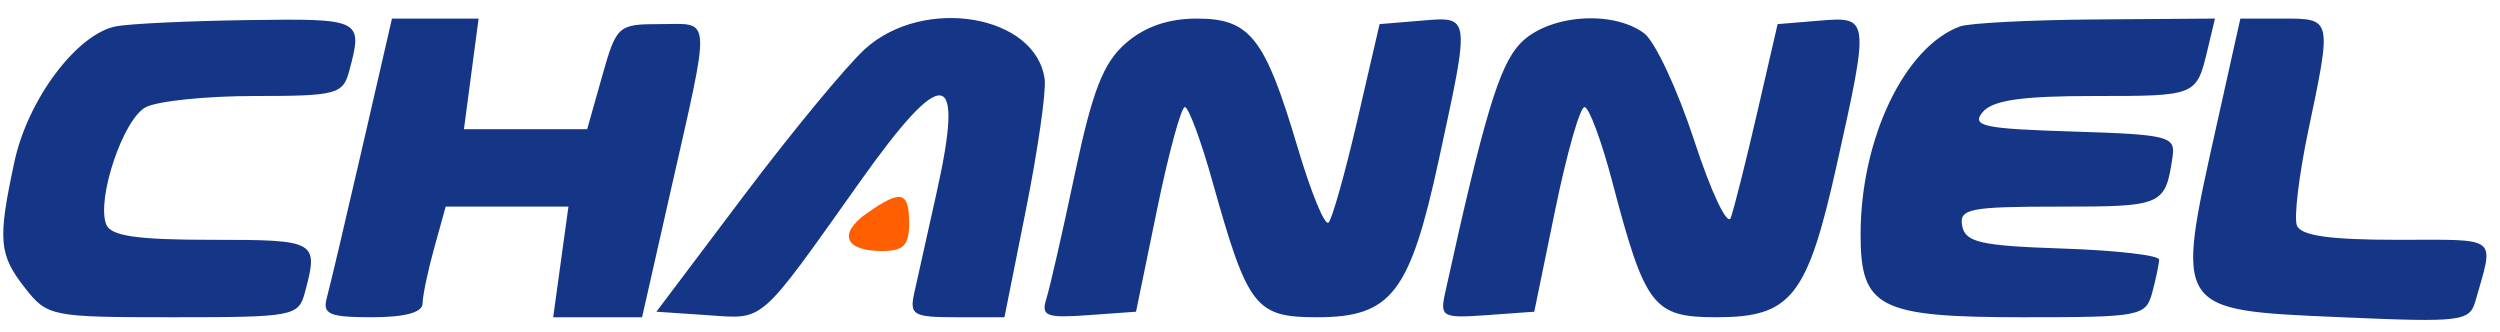
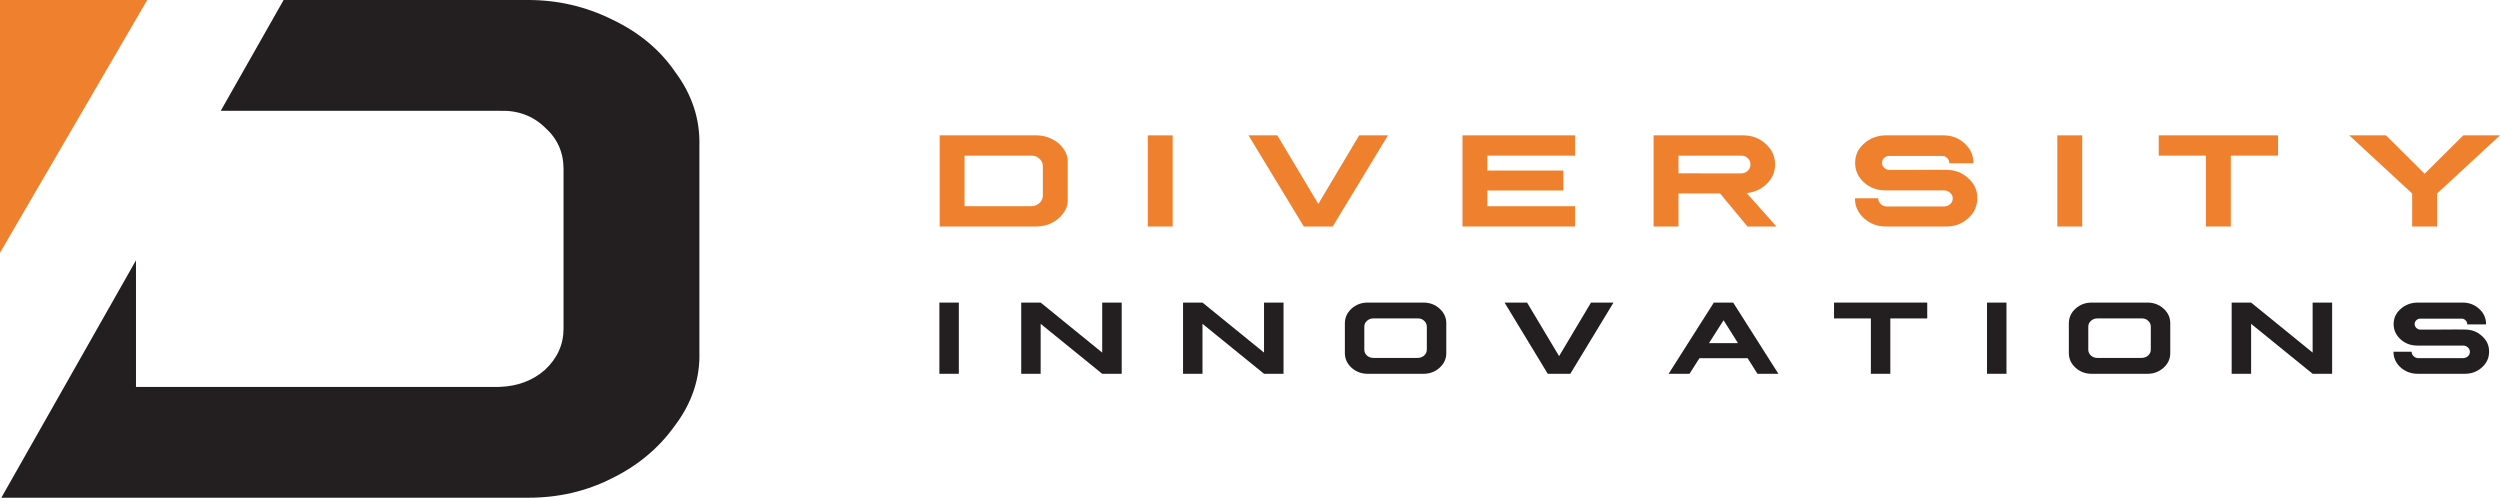
- <svg xmlns="http://www.w3.org/2000/svg" width="226" height="30" viewBox="0 0 226 30" version="1.1" id="svg1">
-   <defs id="defs1">
-     <rect x="39.147" y="66.123" width="215.474" height="23.028" id="rect2" />
-     <rect x="39.312" y="61.353" width="227.482" height="25.66" id="rect1" />
+ <svg xmlns="http://www.w3.org/2000/svg" version="1.1" width="188.807" height="37.59" viewBox="0 0 188.807 37.59">
+   <defs>
+     <clipPath id="clip_1">
+       <path transform="matrix(1,0,0,-1,0,37.59)" d="M0 37.59H188.807V0H0Z" />
+     </clipPath>
  </defs>
-   <path d="m 10.495,2.378 c -3.55,0.689 -7.982,6.602 -9.198,12.271 -1.516,7.07 -1.405,8.372 0.973,11.395 2.02,2.569 2.355,2.635 13.383,2.635 10.884,0 11.333,-0.085 11.914,-2.25 1.247,-4.656 1.08,-4.75 -8.401,-4.75 -6.804,0 -9.164,-0.344 -9.567,-1.395 -0.888,-2.313 1.533,-9.5 3.566,-10.588 1.045,-0.559 5.478,-1.017 9.85,-1.017 7.398,0 7.991,-0.156 8.552,-2.25 1.259,-4.701 1.148,-4.757 -9.12,-4.614 -5.362,0.075 -10.741,0.329 -11.952,0.563 m 22.235,11.051 c -1.488,6.463 -2.921,12.538 -3.186,13.5 -0.408,1.482 0.219,1.75 4.086,1.75 2.984,0 4.569,-0.433 4.573,-1.25 0.003,-0.687 0.474,-2.937 1.047,-5 l 1.041,-3.75 h 5.547 5.547 l -0.688,5 -0.688,5 h 4.018 4.017 l 2.546,-11.25 c 3.708,-16.389 3.772,-15.25 -0.86,-15.25 -3.877,0 -3.996,0.107 -5.308,4.75 l -1.341,4.75 h -5.571 -5.571 l 0.664,-5 0.663,-5 h -3.916 -3.915 l -2.705,11.75 m 45.467,-9 c -1.667,1.512 -6.592,7.475 -10.946,13.25 l -7.914,10.5 4.628,0.313 c 5.213,0.352 4.538,0.944 13.774,-12.063 7.579,-10.674 9.472,-10.425 6.946,0.914 -0.837,3.76 -1.748,7.848 -2.024,9.086 -0.461,2.064 -0.144,2.25 3.82,2.25 h 4.322 l 1.947,-9.75 c 1.071,-5.362 1.831,-10.65 1.689,-11.75 -0.756,-5.849 -10.927,-7.571 -16.242,-2.75 m 23.548,-0.5 c -2.013,1.766 -2.995,4.292 -4.57,11.75 -1.103,5.225 -2.263,10.315 -2.579,11.312 -0.502,1.587 -0.037,1.773 3.764,1.5 l 4.337,-0.312 1.902,-9.25 c 1.046,-5.087 2.177,-9.25 2.513,-9.25 0.335,0 1.461,3.038 2.501,6.75 3.182,11.36 3.867,12.25 9.435,12.25 6.734,0 8.407,-2.166 11.031,-14.278 2.845,-13.136 2.875,-12.906 -1.623,-12.532 l -3.741,0.31 -2.009,8.681 c -1.105,4.774 -2.279,8.944 -2.609,9.266 -0.329,0.322 -1.578,-2.713 -2.775,-6.745 -2.964,-9.984 -4.304,-11.702 -9.126,-11.702 -2.605,0 -4.733,0.742 -6.451,2.25 m 35.66,0.028 c -1.886,2.008 -3.255,6.566 -6.768,22.531 -0.476,2.166 -0.241,2.29 3.776,2 l 4.284,-0.309 1.902,-9.25 c 1.046,-5.087 2.234,-9.25 2.639,-9.25 0.405,0 1.536,3.038 2.512,6.75 2.98,11.326 3.691,12.25 9.434,12.25 6.748,0 8.202,-1.844 10.857,-13.765 2.974,-13.357 2.966,-13.423 -1.594,-13.045 l -3.75,0.31 -1.846,8 c -1.016,4.4 -2.09,8.675 -2.386,9.5 -0.297,0.825 -1.779,-2.294 -3.292,-6.932 -1.514,-4.637 -3.564,-9.025 -4.555,-9.75 -2.934,-2.145 -8.765,-1.645 -11.213,0.96 m 39.792,-1.572 c -5.023,1.836 -9,10.153 -9,18.821 0,6.63 1.66,7.473 14.712,7.473 10.619,0 11.079,-0.089 11.658,-2.25 0.331,-1.237 0.609,-2.57 0.616,-2.961 0.008,-0.391 -3.918,-0.841 -8.725,-1 -7.391,-0.244 -8.79,-0.559 -9.073,-2.039 -0.299,-1.563 0.638,-1.75 8.77,-1.75 9.375,0 9.589,-0.094 10.244,-4.5 0.277,-1.862 -0.348,-2.02 -9.042,-2.289 -8.06,-0.249 -9.174,-0.489 -8.128,-1.75 0.896,-1.079 3.517,-1.461 10.031,-1.461 9.339,0 9.298,0.017 10.318,-4.25 l 0.657,-2.75 -10.769,0.079 c -5.923,0.043 -11.444,0.326 -12.269,0.627 m 23.16,9.044 c -3.734,16.768 -3.848,16.594 11.315,17.25 10.92,0.473 11.584,0.39 12.119,-1.5 1.679,-5.943 2.248,-5.5 -7.058,-5.5 -6.122,0 -8.742,-0.374 -9.096,-1.297 -0.274,-0.713 0.19,-4.567 1.031,-8.565 2.141,-10.18 2.151,-10.138 -2.306,-10.138 h -3.834 l -2.171,9.75" stroke="none" fill="#000000" fill-rule="evenodd" id="path1" style="fill:#153687;fill-opacity:1" />
-   <path d="m 78.392,19.259 c -2.662,1.865 -2.044,3.432 1.353,3.432 1.937,0 2.441,-0.516 2.441,-2.5 0,-2.909 -0.719,-3.086 -3.794,-0.932" stroke="none" fill="#000000" fill-rule="evenodd" id="path1-8" style="display:inline;fill:#ff5f00;fill-opacity:1" />
+   <g>
+     <g clip-path="url(#clip_1)">
+       <path transform="matrix(1,0,0,-1,51.0098,5.459999)" d="M0 0C-1.16 1.7-2.76 3.03-4.81 4-6.78 4.97-8.88 5.46-11.12 5.46H-29.59L-34.34-2.91H-13.28C-11.91-2.86-10.77-3.28-9.85-4.17-8.92-5-8.45-6.04-8.45-7.3V-19.37C-8.45-20.56-8.92-21.6-9.85-22.47-10.77-23.28-11.91-23.71-13.28-23.76H-40.74V-14.2L-50.91-32.13H-11.12C-8.85-32.13-6.75-31.65-4.83-30.68-2.84-29.71-1.24-28.37-.03-26.67 1.25-24.97 1.86-23.13 1.81-21.16V-5.52C1.86-3.54 1.26-1.7 0 0" fill="#231f20" />
+       <path transform="matrix(1,0,0,-1,0,.00009918213)" d="M0 0V-19.09L11.12 0Z" fill="#ef802e" />
+       <path transform="matrix(1,0,0,-1,72.8448,15.5738)" d="M0 0H5.03C5.281 .01 5.491 .089 5.658 .236 5.829 .397 5.915 .586 5.915 .804V3.015C5.915 3.246 5.829 3.437 5.658 3.588 5.491 3.752 5.281 3.829 5.03 3.819H0ZM5.427 5.352C5.836 5.352 6.221 5.263 6.583 5.085 6.958 4.908 7.251 4.663 7.462 4.352 7.693 4.04 7.804 3.703 7.794 3.341V.477C7.804 .116 7.691-.221 7.457-.533 7.236-.844 6.943-1.089 6.578-1.267 6.226-1.444 5.842-1.533 5.427-1.533H-1.879V5.352Z" fill="#ef802e" />
+       <path transform="matrix(1,0,0,-1,0,37.59)" d="M88.563 20.483H86.684V27.367H88.563Z" fill="#ef802e" />
+       <path transform="matrix(1,0,0,-1,98.4673,17.1065)" d="M0 0-4.176 6.884H-2L1.095 1.708 4.181 6.884H6.356L2.181 0Z" fill="#ef802e" />
+       <path transform="matrix(1,0,0,-1,118.9541,10.2222)" d="M0 0V-1.533H-6.623V-2.658H-.884V-4.166H-6.623V-5.352H0V-6.884H-8.502V0Z" fill="#ef802e" />
+       <path transform="matrix(1,0,0,-1,126.7632,13.0914)" d="M0 0 4.698-.005C4.919-.005 5.095 .059 5.226 .186 5.367 .316 5.436 .477 5.432 .668 5.436 .869 5.367 1.03 5.226 1.15 5.095 1.285 4.919 1.347 4.698 1.336H0ZM4.879 2.869C5.546 2.869 6.116 2.655 6.588 2.226 7.06 1.797 7.296 1.279 7.296 .673 7.296 .114 7.092-.372 6.683-.784 6.274-1.186 5.766-1.422 5.156-1.493L7.397-4.015H5.211L3.141-1.518H0V-4.015H-1.879V2.869Z" fill="#ef802e" />
+       <path transform="matrix(1,0,0,-1,146.7676,10.2222)" d="M0 0C.633 0 1.169-.203 1.608-.608 2.05-1.013 2.271-1.504 2.271-2.081V-2.11H.442C.452-2.09 .454-2.081 .447-2.081 .447-1.93 .39-1.804 .276-1.704 .169-1.593 .03-1.542-.141-1.553H-4.055C-4.216-1.542-4.353-1.595-4.467-1.708-4.578-1.809-4.633-1.933-4.633-2.081-4.63-2.228-4.573-2.354-4.462-2.457-4.352-2.561-4.216-2.613-4.055-2.613-3.593-2.613-2.879-2.611-1.915-2.608-.95-2.598-.238-2.598 .221-2.608 .875-2.604 1.427-2.814 1.879-3.236 2.345-3.651 2.573-4.156 2.563-4.749 2.566-5.342 2.337-5.846 1.875-6.261 1.425-6.677 .875-6.884 .221-6.884H-4.336C-4.979-6.884-5.532-6.677-5.995-6.261-6.45-5.846-6.678-5.342-6.678-4.749H-4.919V-4.759C-4.919-4.926-4.854-5.07-4.723-5.191-4.593-5.312-4.437-5.372-4.256-5.372H.045C.233-5.362 .39-5.303 .518-5.196 .645-5.075 .708-4.933 .708-4.769 .708-4.598 .644-4.454 .513-4.336 .382-4.216 .226-4.156 .045-4.156H-4.392C-5.021-4.152-5.558-3.95-6-3.548-6.442-3.139-6.663-2.65-6.663-2.081-6.663-1.504-6.442-1.02-6-.628-5.561-.229-5.025-.02-4.392 0Z" fill="#ef802e" />
+       <path transform="matrix(1,0,0,-1,0,37.59)" d="M157.255 20.483H155.376V27.367H157.255Z" fill="#ef802e" />
+       <path transform="matrix(1,0,0,-1,172.0445,10.2222)" d="M0 0V-1.533H-3.568V-6.884H-5.448V-1.533H-9.01V0Z" fill="#ef802e" />
+       <path transform="matrix(1,0,0,-1,180.1949,10.2222)" d="M0 0 2.919-2.899 5.839 0H8.612L3.859-4.392V-6.884H1.979V-4.392L-2.774 0Z" fill="#ef802e" />
+       <path transform="matrix(1,0,0,-1,0,37.59)" d="M72.414 9.36H70.945V14.738H72.414Z" fill="#231f20" />
+       <path transform="matrix(1,0,0,-1,78.5933,22.8516)" d="M0 0 4.648-3.777V0H6.121V-5.378H4.648L0-1.605V-5.378H-1.468V0Z" fill="#231f20" />
+       <path transform="matrix(1,0,0,-1,90.815,22.8516)" d="M0 0 4.648-3.777V0H6.121V-5.378H4.648L0-1.605V-5.378H-1.468V0Z" fill="#231f20" />
+       <path transform="matrix(1,0,0,-1,103.2364,24.2335)" d="M0 0C-.134-.115-.2-.263-.2-.443V-2.171C-.2-2.344-.134-2.493 0-2.619 .133-2.736 .297-2.796 .491-2.799H3.832C4.028-2.792 4.191-2.73 4.322-2.615 4.456-2.489 4.522-2.341 4.522-2.171V-.443C4.522-.263 4.456-.114 4.322 .004 4.191 .132 4.028 .192 3.832 .185H.491C.297 .187 .133 .125 0 0M4.264 1.382C4.745 1.382 5.153 1.229 5.488 .923 5.826 .616 5.994 .246 5.991-.188V-2.426C5.994-2.861 5.826-3.231 5.488-3.537 5.153-3.843 4.745-3.997 4.264-3.997H.059C-.42-3.997-.829-3.843-1.166-3.537-1.501-3.231-1.668-2.861-1.668-2.426V-.188C-1.668 .246-1.501 .616-1.166 .923-.829 1.229-.42 1.382 .059 1.382Z" fill="#231f20" />
+       <path transform="matrix(1,0,0,-1,116.8911,28.23)" d="M0 0-3.263 5.378H-1.562L.856 1.335 3.266 5.378H4.966L1.704 0Z" fill="#231f20" />
+       <path transform="matrix(1,0,0,-1,129.0694,25.9136)" d="M0 0H2.19L1.099 1.728ZM1.825 3.062 5.241-2.316H3.659L2.917-1.139H-.723L-1.473-2.316H-3.051L.365 3.062Z" fill="#231f20" />
+       <path transform="matrix(1,0,0,-1,145.5503,22.8516)" d="M0 0V-1.197H-2.788V-5.378H-4.256V-1.197H-7.039V0Z" fill="#231f20" />
+       <path transform="matrix(1,0,0,-1,0,37.59)" d="M151.534 9.36H150.065V14.738H151.534Z" fill="#231f20" />
+       <path transform="matrix(1,0,0,-1,157.9131,24.2335)" d="M0 0C-.134-.115-.2-.263-.2-.443V-2.171C-.2-2.344-.134-2.493 0-2.619 .133-2.736 .297-2.796 .491-2.799H3.832C4.028-2.792 4.191-2.73 4.322-2.615 4.456-2.489 4.522-2.341 4.522-2.171V-.443C4.522-.263 4.456-.114 4.322 .004 4.191 .132 4.028 .192 3.832 .185H.491C.297 .187 .133 .125 0 0M4.264 1.382C4.745 1.382 5.153 1.229 5.488 .923 5.826 .616 5.994 .246 5.991-.188V-2.426C5.994-2.861 5.826-3.231 5.488-3.537 5.153-3.843 4.745-3.997 4.264-3.997H.059C-.42-3.997-.829-3.843-1.166-3.537-1.501-3.231-1.668-2.861-1.668-2.426V-.188C-1.668 .246-1.501 .616-1.166 .923-.829 1.229-.42 1.382 .059 1.382Z" fill="#231f20" />
+       <path transform="matrix(1,0,0,-1,170.0093,22.8516)" d="M0 0 4.647-3.777V0H6.12V-5.378H4.647L0-1.605V-5.378H-1.468V0Z" fill="#231f20" />
+       <path transform="matrix(1,0,0,-1,185.98,22.8516)" d="M0 0C.494 0 .913-.158 1.256-.475 1.602-.792 1.774-1.175 1.774-1.625V-1.649H.345C.353-1.633 .354-1.625 .349-1.625 .349-1.507 .305-1.409 .216-1.331 .132-1.244 .023-1.205-.11-1.213H-3.169C-3.294-1.205-3.401-1.246-3.49-1.334-3.577-1.413-3.62-1.51-3.62-1.625-3.617-1.74-3.573-1.838-3.486-1.919-3.4-2.001-3.294-2.042-3.169-2.042-2.808-2.042-2.25-2.04-1.496-2.038-.742-2.03-.187-2.03 .173-2.038 .683-2.035 1.114-2.198 1.468-2.528 1.832-2.853 2.01-3.247 2.002-3.71 2.005-4.173 1.825-4.567 1.464-4.892 1.113-5.216 .683-5.378 .173-5.378H-3.389C-3.891-5.378-4.323-5.216-4.684-4.892-5.04-4.567-5.218-4.173-5.218-3.71H-3.844V-3.718C-3.844-3.849-3.793-3.961-3.69-4.055-3.589-4.149-3.467-4.197-3.325-4.197H.035C.182-4.189 .305-4.143 .404-4.059 .504-3.965 .553-3.854 .553-3.726 .553-3.592 .502-3.479 .4-3.388 .298-3.294 .177-3.247 .035-3.247H-3.432C-3.924-3.244-4.343-3.085-4.687-2.771-5.033-2.452-5.206-2.07-5.206-1.625-5.206-1.175-5.033-.797-4.687-.491-4.345-.179-3.927-.016-3.432 0Z" fill="#231f20" />
+     </g>
+   </g>
</svg>
